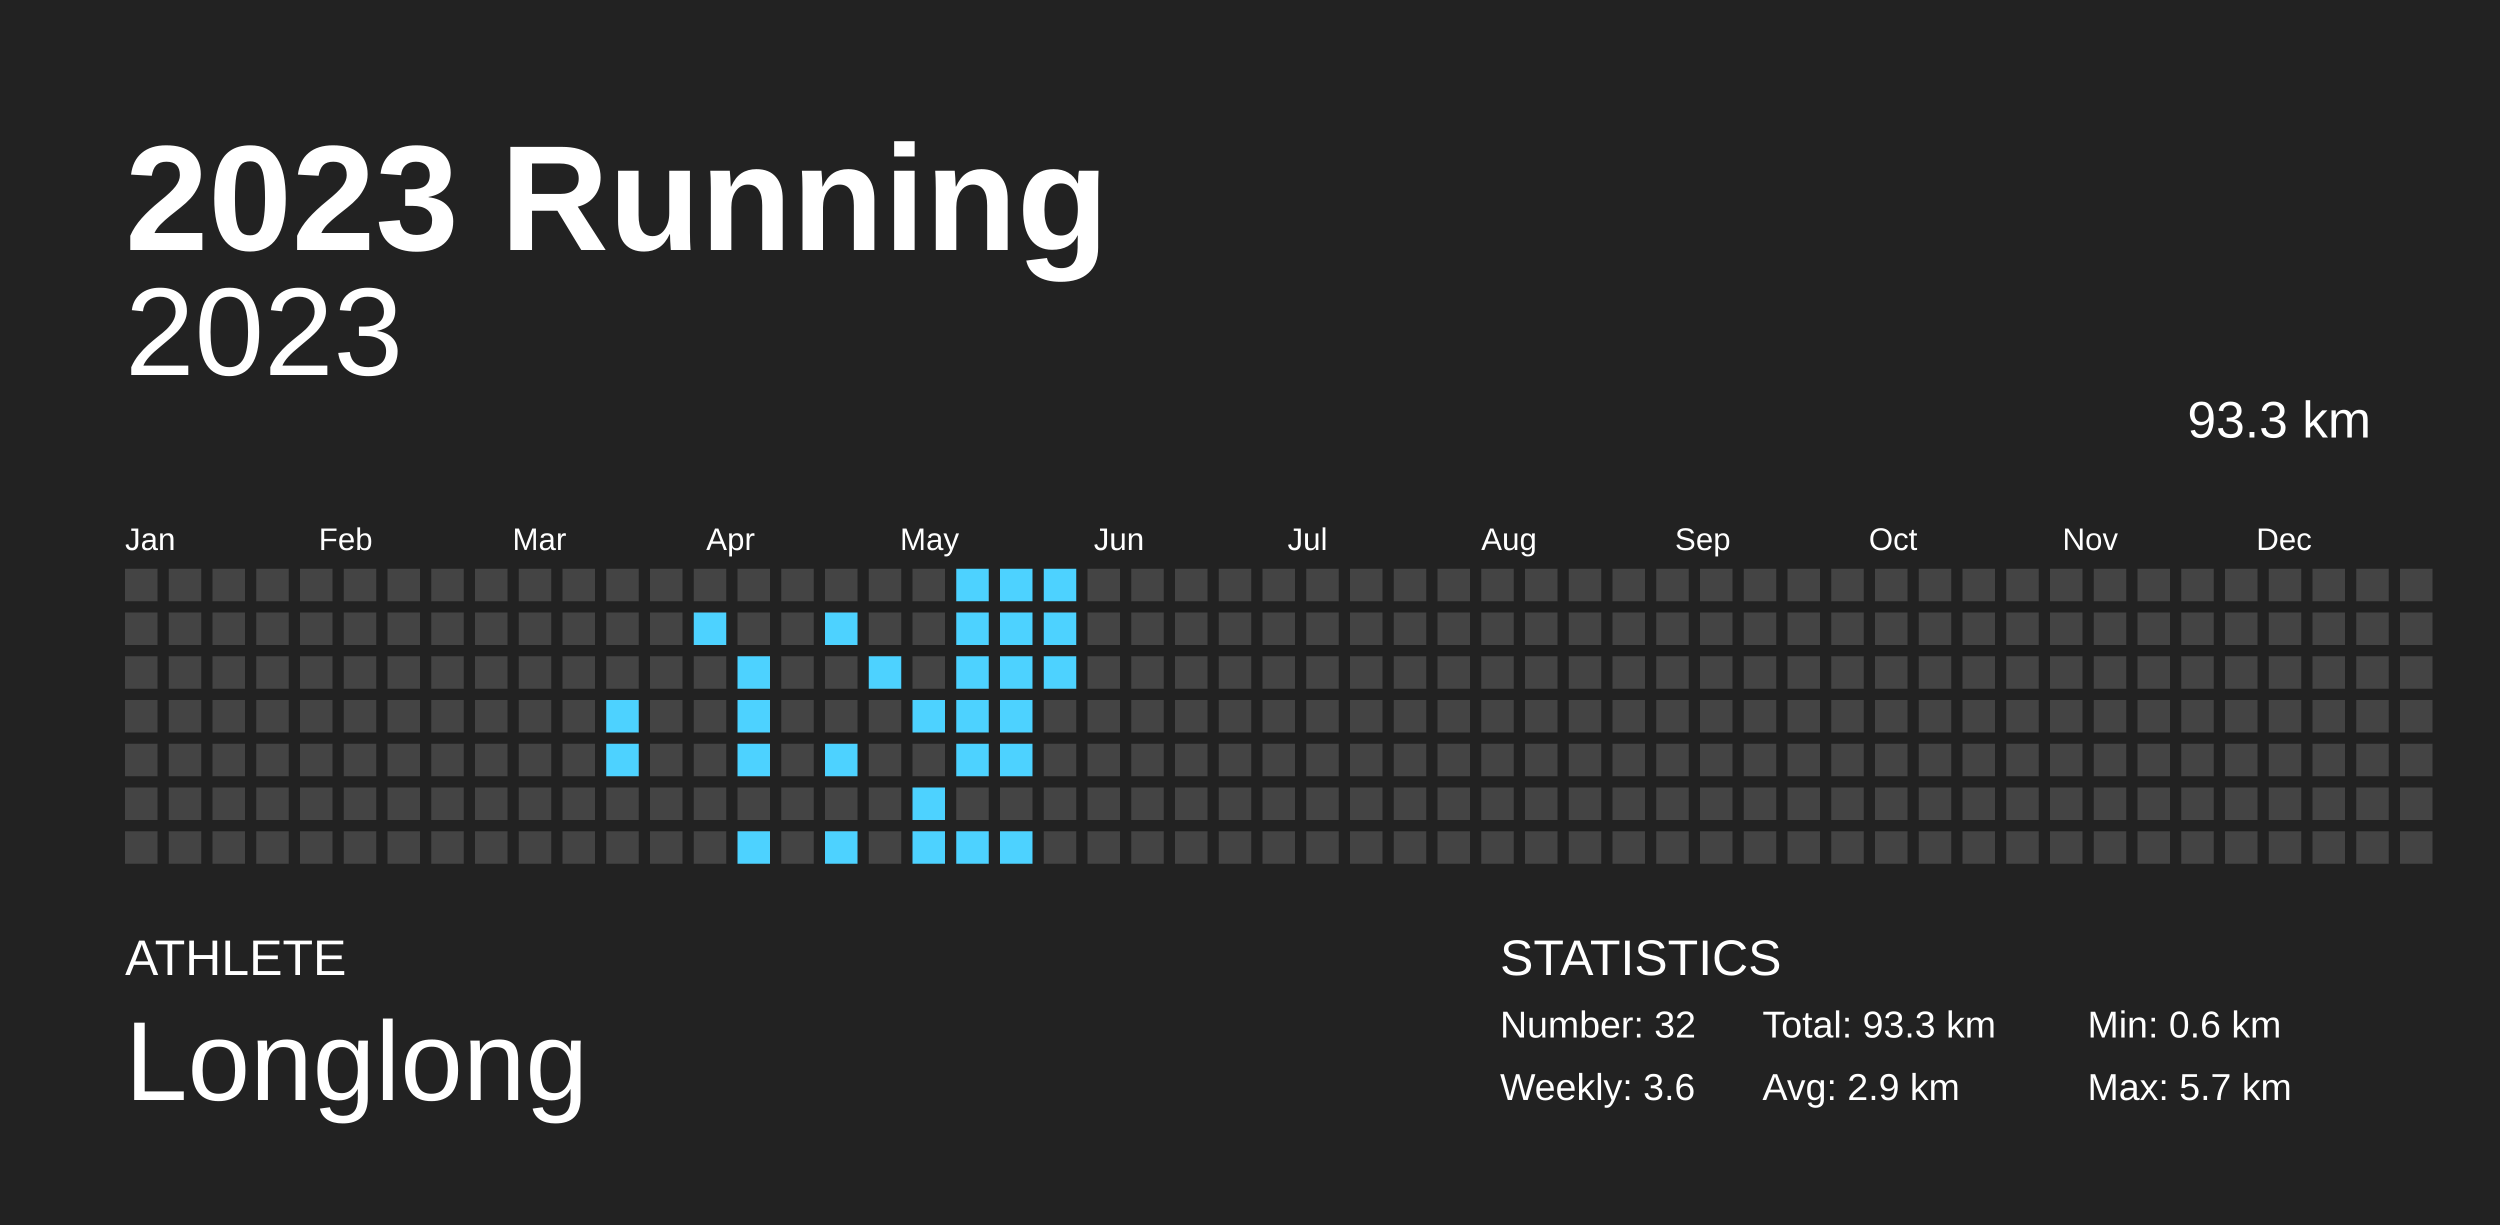
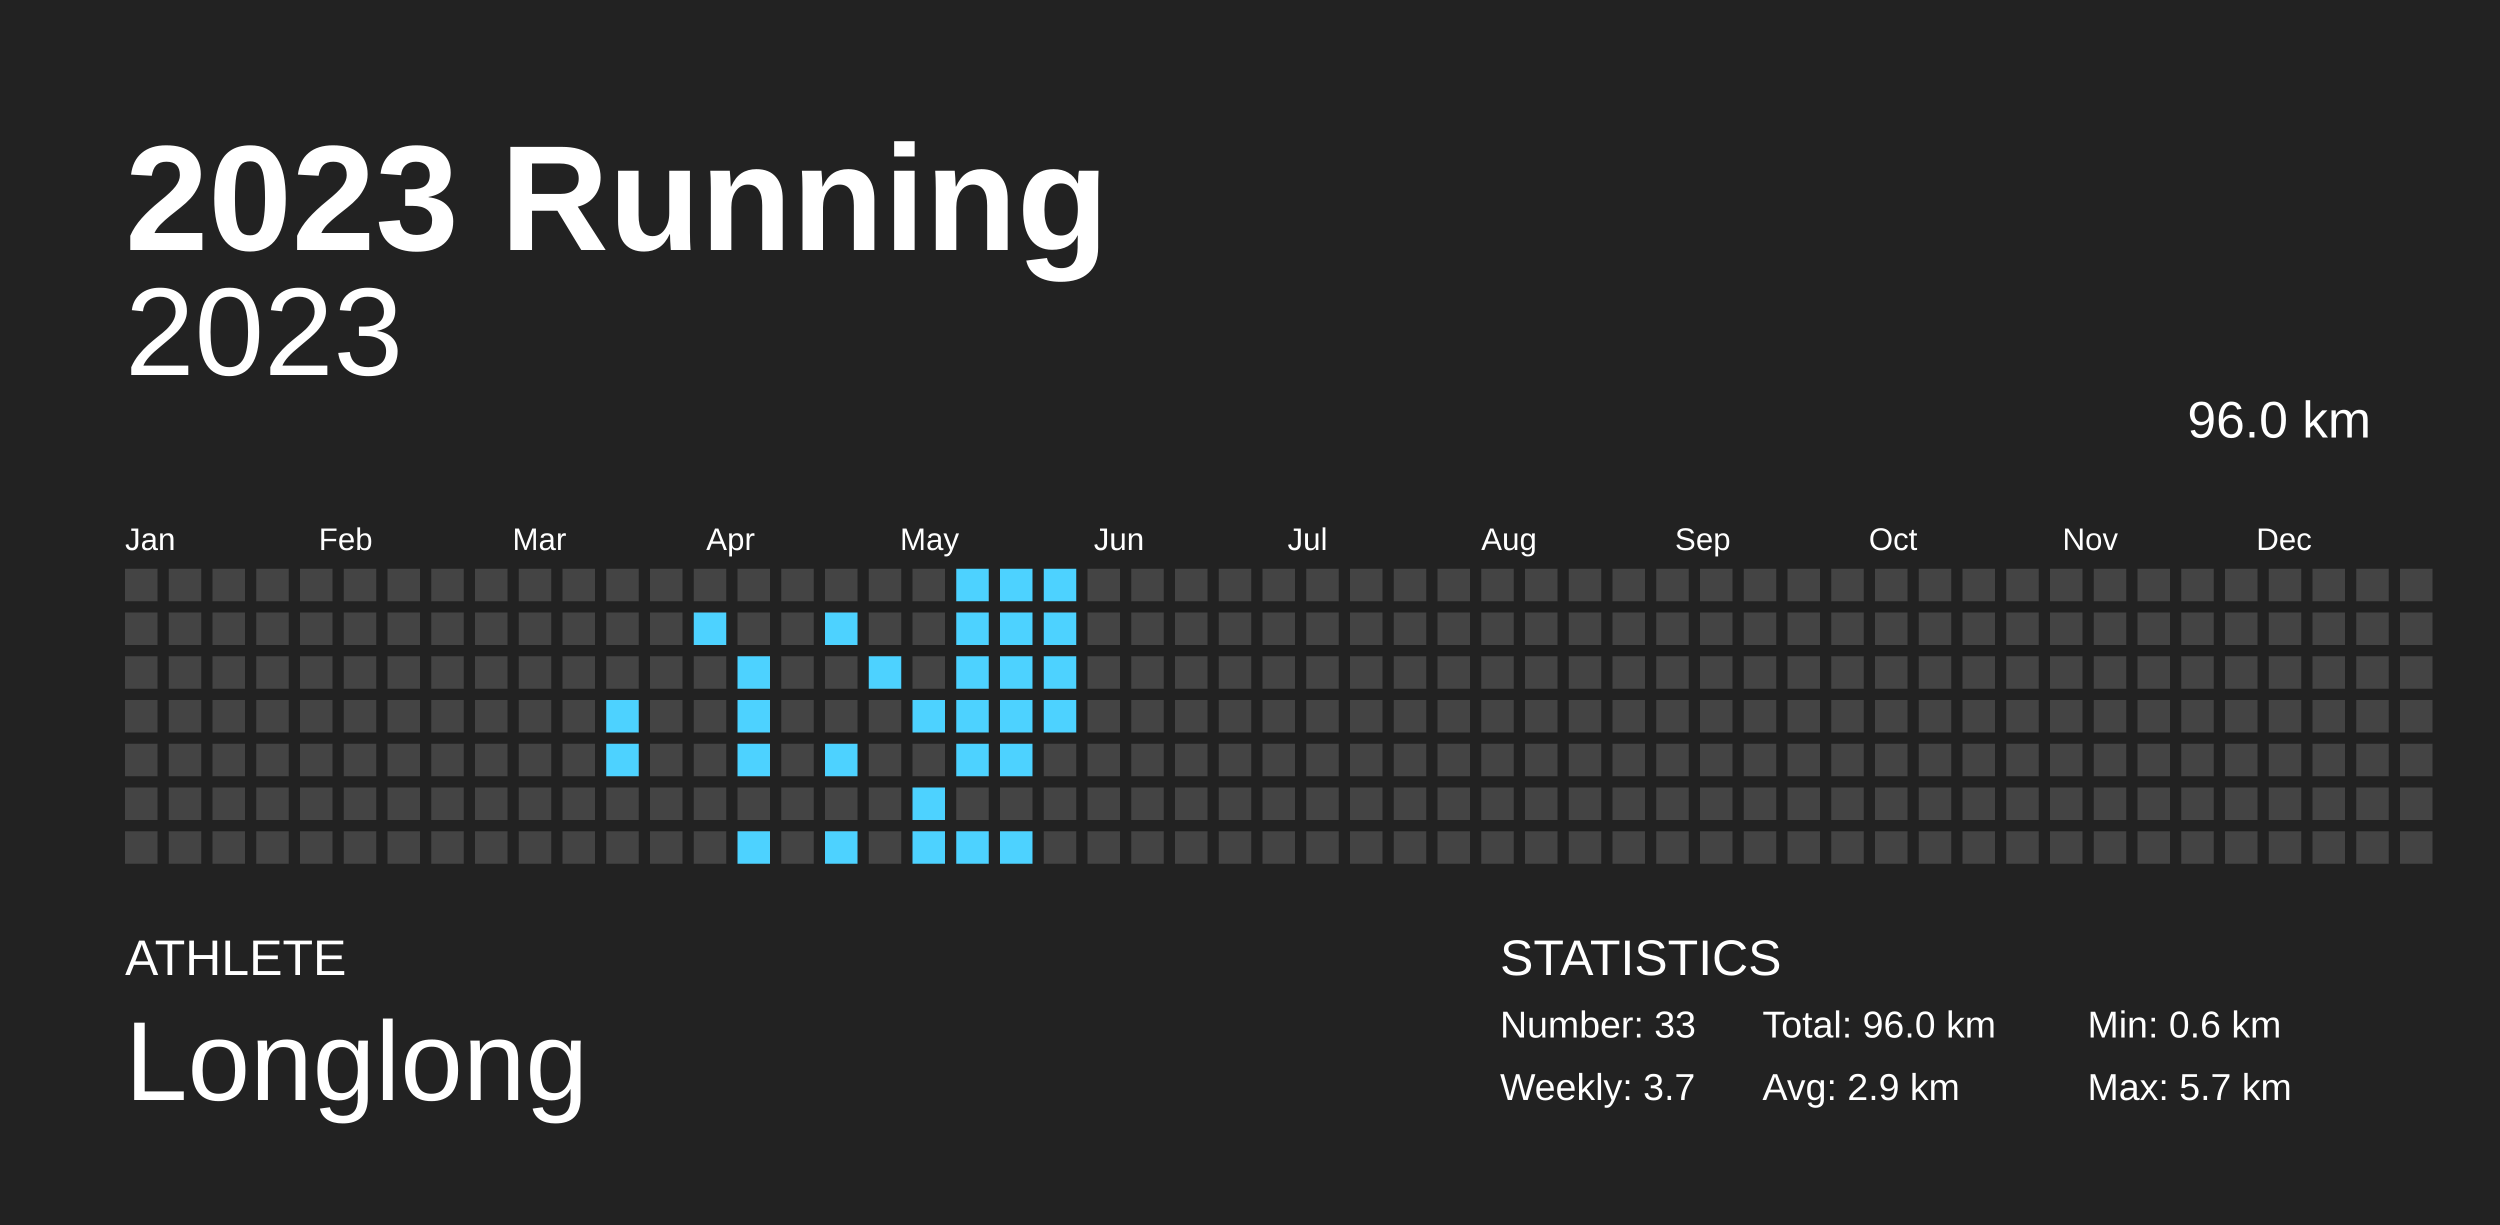
<svg xmlns="http://www.w3.org/2000/svg" baseProfile="full" height="98mm" version="1.1" viewBox="0,0,200,98" width="200mm">
  <defs />
  <rect fill="#222222" height="98" width="200" x="0" y="0" />
  <text fill="#FFFFFF" style="font-size:12px; font-family:Arial; font-weight:bold;" x="10" y="20">2023 Running</text>
  <text fill="#FFFFFF" style="font-size:4px; font-family:Arial" x="10" y="78">ATHLETE</text>
  <text fill="#FFFFFF" style="font-size:9px; font-family:Arial" x="10" y="88">Longlong</text>
  <text fill="#FFFFFF" style="font-size:4px; font-family:Arial" x="120" y="78">STATISTICS</text>
-   <text fill="#FFFFFF" style="font-size:3px; font-family:Arial" x="120" y="83">Number: 32</text>
-   <text fill="#FFFFFF" style="font-size:3px; font-family:Arial" x="120" y="88">Weekly: 3.6</text>
-   <text fill="#FFFFFF" style="font-size:3px; font-family:Arial" x="141" y="83">Total: 93.3 km</text>
+   <text fill="#FFFFFF" style="font-size:3px; font-family:Arial" x="120" y="83">Number: 33</text>
+   <text fill="#FFFFFF" style="font-size:3px; font-family:Arial" x="120" y="88">Weekly: 3.7</text>
+   <text fill="#FFFFFF" style="font-size:3px; font-family:Arial" x="141" y="83">Total: 96.0 km</text>
  <text fill="#FFFFFF" style="font-size:3px; font-family:Arial" x="141" y="88">Avg: 2.9 km</text>
  <text fill="#FFFFFF" style="font-size:3px; font-family:Arial" x="167" y="83">Min: 0.6 km</text>
  <text fill="#FFFFFF" style="font-size:3px; font-family:Arial" x="167" y="88">Max: 5.7 km</text>
  <text alignment-baseline="hanging" fill="#FFFFFF" style="font-size:10.0px; font-family:Arial;" x="10" y="30">2023</text>
-   <text alignment-baseline="hanging" fill="#FFFFFF" style="font-size:4.125px; font-family:Arial;" x="175" y="35">93.3 km</text>
+   <text alignment-baseline="hanging" fill="#FFFFFF" style="font-size:4.125px; font-family:Arial;" x="175" y="35">96.0 km</text>
  <text fill="#FFFFFF" style="font-size:2.5px; font-family:Arial" x="10.0" y="44">Jan</text>
  <text fill="#FFFFFF" style="font-size:2.5px; font-family:Arial" x="25.5" y="44">Feb</text>
  <text fill="#FFFFFF" style="font-size:2.5px; font-family:Arial" x="41.0" y="44">Mar</text>
  <text fill="#FFFFFF" style="font-size:2.5px; font-family:Arial" x="56.5" y="44">Apr</text>
  <text fill="#FFFFFF" style="font-size:2.5px; font-family:Arial" x="72.0" y="44">May</text>
  <text fill="#FFFFFF" style="font-size:2.5px; font-family:Arial" x="87.5" y="44">Jun</text>
  <text fill="#FFFFFF" style="font-size:2.5px; font-family:Arial" x="103.0" y="44">Jul</text>
  <text fill="#FFFFFF" style="font-size:2.5px; font-family:Arial" x="118.5" y="44">Aug</text>
  <text fill="#FFFFFF" style="font-size:2.5px; font-family:Arial" x="134.0" y="44">Sep</text>
  <text fill="#FFFFFF" style="font-size:2.5px; font-family:Arial" x="149.5" y="44">Oct</text>
  <text fill="#FFFFFF" style="font-size:2.5px; font-family:Arial" x="165.0" y="44">Nov</text>
  <text fill="#FFFFFF" style="font-size:2.5px; font-family:Arial" x="180.5" y="44">Dec</text>
  <rect fill="#444444" height="2.6" width="2.6" x="10.0" y="45.5" />
  <rect fill="#444444" height="2.6" width="2.6" x="10.0" y="49.0" />
  <rect fill="#444444" height="2.6" width="2.6" x="10.0" y="52.5" />
  <rect fill="#444444" height="2.6" width="2.6" x="10.0" y="56.0" />
  <rect fill="#444444" height="2.6" width="2.6" x="10.0" y="59.5" />
  <rect fill="#444444" height="2.6" width="2.6" x="10.0" y="63.0" />
  <rect fill="#444444" height="2.6" width="2.6" x="10.0" y="66.5" />
  <rect fill="#444444" height="2.6" width="2.6" x="13.5" y="45.5" />
  <rect fill="#444444" height="2.6" width="2.6" x="13.5" y="49.0" />
  <rect fill="#444444" height="2.6" width="2.6" x="13.5" y="52.5" />
  <rect fill="#444444" height="2.6" width="2.6" x="13.5" y="56.0" />
  <rect fill="#444444" height="2.6" width="2.6" x="13.5" y="59.5" />
  <rect fill="#444444" height="2.6" width="2.6" x="13.5" y="63.0" />
  <rect fill="#444444" height="2.6" width="2.6" x="13.5" y="66.5" />
  <rect fill="#444444" height="2.6" width="2.6" x="17.0" y="45.5" />
  <rect fill="#444444" height="2.6" width="2.6" x="17.0" y="49.0" />
  <rect fill="#444444" height="2.6" width="2.6" x="17.0" y="52.5" />
  <rect fill="#444444" height="2.6" width="2.6" x="17.0" y="56.0" />
  <rect fill="#444444" height="2.6" width="2.6" x="17.0" y="59.5" />
  <rect fill="#444444" height="2.6" width="2.6" x="17.0" y="63.0" />
  <rect fill="#444444" height="2.6" width="2.6" x="17.0" y="66.5" />
  <rect fill="#444444" height="2.6" width="2.6" x="20.5" y="45.5" />
  <rect fill="#444444" height="2.6" width="2.6" x="20.5" y="49.0" />
  <rect fill="#444444" height="2.6" width="2.6" x="20.5" y="52.5" />
  <rect fill="#444444" height="2.6" width="2.6" x="20.5" y="56.0" />
  <rect fill="#444444" height="2.6" width="2.6" x="20.5" y="59.5" />
  <rect fill="#444444" height="2.6" width="2.6" x="20.5" y="63.0" />
  <rect fill="#444444" height="2.6" width="2.6" x="20.5" y="66.5" />
  <rect fill="#444444" height="2.6" width="2.6" x="24.0" y="45.5" />
  <rect fill="#444444" height="2.6" width="2.6" x="24.0" y="49.0" />
  <rect fill="#444444" height="2.6" width="2.6" x="24.0" y="52.5" />
  <rect fill="#444444" height="2.6" width="2.6" x="24.0" y="56.0" />
  <rect fill="#444444" height="2.6" width="2.6" x="24.0" y="59.5" />
  <rect fill="#444444" height="2.6" width="2.6" x="24.0" y="63.0" />
  <rect fill="#444444" height="2.6" width="2.6" x="24.0" y="66.5" />
  <rect fill="#444444" height="2.6" width="2.6" x="27.5" y="45.5" />
  <rect fill="#444444" height="2.6" width="2.6" x="27.5" y="49.0" />
  <rect fill="#444444" height="2.6" width="2.6" x="27.5" y="52.5" />
  <rect fill="#444444" height="2.6" width="2.6" x="27.5" y="56.0" />
  <rect fill="#444444" height="2.6" width="2.6" x="27.5" y="59.5" />
  <rect fill="#444444" height="2.6" width="2.6" x="27.5" y="63.0" />
  <rect fill="#444444" height="2.6" width="2.6" x="27.5" y="66.5" />
  <rect fill="#444444" height="2.6" width="2.6" x="31.0" y="45.5" />
  <rect fill="#444444" height="2.6" width="2.6" x="31.0" y="49.0" />
  <rect fill="#444444" height="2.6" width="2.6" x="31.0" y="52.5" />
  <rect fill="#444444" height="2.6" width="2.6" x="31.0" y="56.0" />
  <rect fill="#444444" height="2.6" width="2.6" x="31.0" y="59.5" />
  <rect fill="#444444" height="2.6" width="2.6" x="31.0" y="63.0" />
  <rect fill="#444444" height="2.6" width="2.6" x="31.0" y="66.5" />
  <rect fill="#444444" height="2.6" width="2.6" x="34.5" y="45.5" />
  <rect fill="#444444" height="2.6" width="2.6" x="34.5" y="49.0" />
  <rect fill="#444444" height="2.6" width="2.6" x="34.5" y="52.5" />
  <rect fill="#444444" height="2.6" width="2.6" x="34.5" y="56.0" />
  <rect fill="#444444" height="2.6" width="2.6" x="34.5" y="59.5" />
  <rect fill="#444444" height="2.6" width="2.6" x="34.5" y="63.0" />
  <rect fill="#444444" height="2.6" width="2.6" x="34.5" y="66.5" />
  <rect fill="#444444" height="2.6" width="2.6" x="38.0" y="45.5" />
  <rect fill="#444444" height="2.6" width="2.6" x="38.0" y="49.0" />
  <rect fill="#444444" height="2.6" width="2.6" x="38.0" y="52.5" />
  <rect fill="#444444" height="2.6" width="2.6" x="38.0" y="56.0" />
  <rect fill="#444444" height="2.6" width="2.6" x="38.0" y="59.5" />
  <rect fill="#444444" height="2.6" width="2.6" x="38.0" y="63.0" />
  <rect fill="#444444" height="2.6" width="2.6" x="38.0" y="66.5" />
  <rect fill="#444444" height="2.6" width="2.6" x="41.5" y="45.5" />
  <rect fill="#444444" height="2.6" width="2.6" x="41.5" y="49.0" />
  <rect fill="#444444" height="2.6" width="2.6" x="41.5" y="52.5" />
  <rect fill="#444444" height="2.6" width="2.6" x="41.5" y="56.0" />
  <rect fill="#444444" height="2.6" width="2.6" x="41.5" y="59.5" />
  <rect fill="#444444" height="2.6" width="2.6" x="41.5" y="63.0" />
  <rect fill="#444444" height="2.6" width="2.6" x="41.5" y="66.5" />
  <rect fill="#444444" height="2.6" width="2.6" x="45.0" y="45.5" />
  <rect fill="#444444" height="2.6" width="2.6" x="45.0" y="49.0" />
  <rect fill="#444444" height="2.6" width="2.6" x="45.0" y="52.5" />
  <rect fill="#444444" height="2.6" width="2.6" x="45.0" y="56.0" />
  <rect fill="#444444" height="2.6" width="2.6" x="45.0" y="59.5" />
  <rect fill="#444444" height="2.6" width="2.6" x="45.0" y="63.0" />
  <rect fill="#444444" height="2.6" width="2.6" x="45.0" y="66.5" />
  <rect fill="#444444" height="2.6" width="2.6" x="48.5" y="45.5" />
  <rect fill="#444444" height="2.6" width="2.6" x="48.5" y="49.0" />
  <rect fill="#444444" height="2.6" width="2.6" x="48.5" y="52.5" />
  <rect fill="#4dd2ff" height="2.6" width="2.6" x="48.5" y="56.0" />
  <rect fill="#4dd2ff" height="2.6" width="2.6" x="48.5" y="59.5" />
  <rect fill="#444444" height="2.6" width="2.6" x="48.5" y="63.0" />
  <rect fill="#444444" height="2.6" width="2.6" x="48.5" y="66.5" />
  <rect fill="#444444" height="2.6" width="2.6" x="52.0" y="45.5" />
  <rect fill="#444444" height="2.6" width="2.6" x="52.0" y="49.0" />
  <rect fill="#444444" height="2.6" width="2.6" x="52.0" y="52.5" />
  <rect fill="#444444" height="2.6" width="2.6" x="52.0" y="56.0" />
  <rect fill="#444444" height="2.6" width="2.6" x="52.0" y="59.5" />
  <rect fill="#444444" height="2.6" width="2.6" x="52.0" y="63.0" />
  <rect fill="#444444" height="2.6" width="2.6" x="52.0" y="66.5" />
  <rect fill="#444444" height="2.6" width="2.6" x="55.5" y="45.5" />
  <rect fill="#4dd2ff" height="2.6" width="2.6" x="55.5" y="49.0" />
  <rect fill="#444444" height="2.6" width="2.6" x="55.5" y="52.5" />
  <rect fill="#444444" height="2.6" width="2.6" x="55.5" y="56.0" />
  <rect fill="#444444" height="2.6" width="2.6" x="55.5" y="59.5" />
  <rect fill="#444444" height="2.6" width="2.6" x="55.5" y="63.0" />
  <rect fill="#444444" height="2.6" width="2.6" x="55.5" y="66.5" />
  <rect fill="#444444" height="2.6" width="2.6" x="59.0" y="45.5" />
  <rect fill="#444444" height="2.6" width="2.6" x="59.0" y="49.0" />
  <rect fill="#4dd2ff" height="2.6" width="2.6" x="59.0" y="52.5" />
  <rect fill="#4dd2ff" height="2.6" width="2.6" x="59.0" y="56.0" />
  <rect fill="#4dd2ff" height="2.6" width="2.6" x="59.0" y="59.5" />
  <rect fill="#444444" height="2.6" width="2.6" x="59.0" y="63.0" />
  <rect fill="#4dd2ff" height="2.6" width="2.6" x="59.0" y="66.5" />
  <rect fill="#444444" height="2.6" width="2.6" x="62.5" y="45.5" />
  <rect fill="#444444" height="2.6" width="2.6" x="62.5" y="49.0" />
  <rect fill="#444444" height="2.6" width="2.6" x="62.5" y="52.5" />
  <rect fill="#444444" height="2.6" width="2.6" x="62.5" y="56.0" />
  <rect fill="#444444" height="2.6" width="2.6" x="62.5" y="59.5" />
  <rect fill="#444444" height="2.6" width="2.6" x="62.5" y="63.0" />
  <rect fill="#444444" height="2.6" width="2.6" x="62.5" y="66.5" />
  <rect fill="#444444" height="2.6" width="2.6" x="66.0" y="45.5" />
  <rect fill="#4dd2ff" height="2.6" width="2.6" x="66.0" y="49.0" />
  <rect fill="#444444" height="2.6" width="2.6" x="66.0" y="52.5" />
  <rect fill="#444444" height="2.6" width="2.6" x="66.0" y="56.0" />
  <rect fill="#4dd2ff" height="2.6" width="2.6" x="66.0" y="59.5" />
  <rect fill="#444444" height="2.6" width="2.6" x="66.0" y="63.0" />
  <rect fill="#4dd2ff" height="2.6" width="2.6" x="66.0" y="66.5" />
  <rect fill="#444444" height="2.6" width="2.6" x="69.5" y="45.5" />
  <rect fill="#444444" height="2.6" width="2.6" x="69.5" y="49.0" />
  <rect fill="#4dd2ff" height="2.6" width="2.6" x="69.5" y="52.5" />
  <rect fill="#444444" height="2.6" width="2.6" x="69.5" y="56.0" />
  <rect fill="#444444" height="2.6" width="2.6" x="69.5" y="59.5" />
  <rect fill="#444444" height="2.6" width="2.6" x="69.5" y="63.0" />
  <rect fill="#444444" height="2.6" width="2.6" x="69.5" y="66.5" />
  <rect fill="#444444" height="2.6" width="2.6" x="73.0" y="45.5" />
  <rect fill="#444444" height="2.6" width="2.6" x="73.0" y="49.0" />
  <rect fill="#444444" height="2.6" width="2.6" x="73.0" y="52.5" />
  <rect fill="#4dd2ff" height="2.6" width="2.6" x="73.0" y="56.0" />
  <rect fill="#444444" height="2.6" width="2.6" x="73.0" y="59.5" />
  <rect fill="#4dd2ff" height="2.6" width="2.6" x="73.0" y="63.0" />
  <rect fill="#4dd2ff" height="2.6" width="2.6" x="73.0" y="66.5" />
  <rect fill="#4dd2ff" height="2.6" width="2.6" x="76.5" y="45.5" />
  <rect fill="#4dd2ff" height="2.6" width="2.6" x="76.5" y="49.0" />
  <rect fill="#4dd2ff" height="2.6" width="2.6" x="76.5" y="52.5" />
  <rect fill="#4dd2ff" height="2.6" width="2.6" x="76.5" y="56.0" />
  <rect fill="#4dd2ff" height="2.6" width="2.6" x="76.5" y="59.5" />
  <rect fill="#444444" height="2.6" width="2.6" x="76.5" y="63.0" />
  <rect fill="#4dd2ff" height="2.6" width="2.6" x="76.5" y="66.5" />
  <rect fill="#4dd2ff" height="2.6" width="2.6" x="80.0" y="45.5" />
  <rect fill="#4dd2ff" height="2.6" width="2.6" x="80.0" y="49.0" />
  <rect fill="#4dd2ff" height="2.6" width="2.6" x="80.0" y="52.5" />
  <rect fill="#4dd2ff" height="2.6" width="2.6" x="80.0" y="56.0" />
  <rect fill="#4dd2ff" height="2.6" width="2.6" x="80.0" y="59.5" />
  <rect fill="#444444" height="2.6" width="2.6" x="80.0" y="63.0" />
  <rect fill="#4dd2ff" height="2.6" width="2.6" x="80.0" y="66.5" />
  <rect fill="#4dd2ff" height="2.6" width="2.6" x="83.5" y="45.5" />
  <rect fill="#4dd2ff" height="2.6" width="2.6" x="83.5" y="49.0" />
  <rect fill="#4dd2ff" height="2.6" width="2.6" x="83.5" y="52.5" />
-   <rect fill="#444444" height="2.6" width="2.6" x="83.5" y="56.0" />
+   <rect fill="#4dd2ff" height="2.6" width="2.6" x="83.5" y="56.0" />
  <rect fill="#444444" height="2.6" width="2.6" x="83.5" y="59.5" />
  <rect fill="#444444" height="2.6" width="2.6" x="83.5" y="63.0" />
  <rect fill="#444444" height="2.6" width="2.6" x="83.5" y="66.5" />
  <rect fill="#444444" height="2.6" width="2.6" x="87.0" y="45.5" />
  <rect fill="#444444" height="2.6" width="2.6" x="87.0" y="49.0" />
  <rect fill="#444444" height="2.6" width="2.6" x="87.0" y="52.5" />
  <rect fill="#444444" height="2.6" width="2.6" x="87.0" y="56.0" />
  <rect fill="#444444" height="2.6" width="2.6" x="87.0" y="59.5" />
  <rect fill="#444444" height="2.6" width="2.6" x="87.0" y="63.0" />
  <rect fill="#444444" height="2.6" width="2.6" x="87.0" y="66.5" />
  <rect fill="#444444" height="2.6" width="2.6" x="90.5" y="45.5" />
  <rect fill="#444444" height="2.6" width="2.6" x="90.5" y="49.0" />
  <rect fill="#444444" height="2.6" width="2.6" x="90.5" y="52.5" />
  <rect fill="#444444" height="2.6" width="2.6" x="90.5" y="56.0" />
  <rect fill="#444444" height="2.6" width="2.6" x="90.5" y="59.5" />
  <rect fill="#444444" height="2.6" width="2.6" x="90.5" y="63.0" />
  <rect fill="#444444" height="2.6" width="2.6" x="90.5" y="66.5" />
  <rect fill="#444444" height="2.6" width="2.6" x="94.0" y="45.5" />
  <rect fill="#444444" height="2.6" width="2.6" x="94.0" y="49.0" />
  <rect fill="#444444" height="2.6" width="2.6" x="94.0" y="52.5" />
  <rect fill="#444444" height="2.6" width="2.6" x="94.0" y="56.0" />
  <rect fill="#444444" height="2.6" width="2.6" x="94.0" y="59.5" />
  <rect fill="#444444" height="2.6" width="2.6" x="94.0" y="63.0" />
  <rect fill="#444444" height="2.6" width="2.6" x="94.0" y="66.5" />
  <rect fill="#444444" height="2.6" width="2.6" x="97.5" y="45.5" />
  <rect fill="#444444" height="2.6" width="2.6" x="97.5" y="49.0" />
  <rect fill="#444444" height="2.6" width="2.6" x="97.5" y="52.5" />
  <rect fill="#444444" height="2.6" width="2.6" x="97.5" y="56.0" />
  <rect fill="#444444" height="2.6" width="2.6" x="97.5" y="59.5" />
  <rect fill="#444444" height="2.6" width="2.6" x="97.5" y="63.0" />
  <rect fill="#444444" height="2.6" width="2.6" x="97.5" y="66.5" />
  <rect fill="#444444" height="2.6" width="2.6" x="101.0" y="45.5" />
  <rect fill="#444444" height="2.6" width="2.6" x="101.0" y="49.0" />
  <rect fill="#444444" height="2.6" width="2.6" x="101.0" y="52.5" />
  <rect fill="#444444" height="2.6" width="2.6" x="101.0" y="56.0" />
  <rect fill="#444444" height="2.6" width="2.6" x="101.0" y="59.5" />
  <rect fill="#444444" height="2.6" width="2.6" x="101.0" y="63.0" />
  <rect fill="#444444" height="2.6" width="2.6" x="101.0" y="66.5" />
  <rect fill="#444444" height="2.6" width="2.6" x="104.5" y="45.5" />
  <rect fill="#444444" height="2.6" width="2.6" x="104.5" y="49.0" />
  <rect fill="#444444" height="2.6" width="2.6" x="104.5" y="52.5" />
  <rect fill="#444444" height="2.6" width="2.6" x="104.5" y="56.0" />
  <rect fill="#444444" height="2.6" width="2.6" x="104.5" y="59.5" />
  <rect fill="#444444" height="2.6" width="2.6" x="104.5" y="63.0" />
  <rect fill="#444444" height="2.6" width="2.6" x="104.5" y="66.5" />
  <rect fill="#444444" height="2.6" width="2.6" x="108.0" y="45.5" />
  <rect fill="#444444" height="2.6" width="2.6" x="108.0" y="49.0" />
  <rect fill="#444444" height="2.6" width="2.6" x="108.0" y="52.5" />
  <rect fill="#444444" height="2.6" width="2.6" x="108.0" y="56.0" />
  <rect fill="#444444" height="2.6" width="2.6" x="108.0" y="59.5" />
  <rect fill="#444444" height="2.6" width="2.6" x="108.0" y="63.0" />
  <rect fill="#444444" height="2.6" width="2.6" x="108.0" y="66.5" />
  <rect fill="#444444" height="2.6" width="2.6" x="111.5" y="45.5" />
  <rect fill="#444444" height="2.6" width="2.6" x="111.5" y="49.0" />
  <rect fill="#444444" height="2.6" width="2.6" x="111.5" y="52.5" />
  <rect fill="#444444" height="2.6" width="2.6" x="111.5" y="56.0" />
  <rect fill="#444444" height="2.6" width="2.6" x="111.5" y="59.5" />
  <rect fill="#444444" height="2.6" width="2.6" x="111.5" y="63.0" />
  <rect fill="#444444" height="2.6" width="2.6" x="111.5" y="66.5" />
  <rect fill="#444444" height="2.6" width="2.6" x="115.0" y="45.5" />
  <rect fill="#444444" height="2.6" width="2.6" x="115.0" y="49.0" />
  <rect fill="#444444" height="2.6" width="2.6" x="115.0" y="52.5" />
  <rect fill="#444444" height="2.6" width="2.6" x="115.0" y="56.0" />
  <rect fill="#444444" height="2.6" width="2.6" x="115.0" y="59.5" />
  <rect fill="#444444" height="2.6" width="2.6" x="115.0" y="63.0" />
  <rect fill="#444444" height="2.6" width="2.6" x="115.0" y="66.5" />
  <rect fill="#444444" height="2.6" width="2.6" x="118.5" y="45.5" />
  <rect fill="#444444" height="2.6" width="2.6" x="118.5" y="49.0" />
  <rect fill="#444444" height="2.6" width="2.6" x="118.5" y="52.5" />
  <rect fill="#444444" height="2.6" width="2.6" x="118.5" y="56.0" />
  <rect fill="#444444" height="2.6" width="2.6" x="118.5" y="59.5" />
  <rect fill="#444444" height="2.6" width="2.6" x="118.5" y="63.0" />
  <rect fill="#444444" height="2.6" width="2.6" x="118.5" y="66.5" />
  <rect fill="#444444" height="2.6" width="2.6" x="122.0" y="45.5" />
  <rect fill="#444444" height="2.6" width="2.6" x="122.0" y="49.0" />
  <rect fill="#444444" height="2.6" width="2.6" x="122.0" y="52.5" />
  <rect fill="#444444" height="2.6" width="2.6" x="122.0" y="56.0" />
  <rect fill="#444444" height="2.6" width="2.6" x="122.0" y="59.5" />
  <rect fill="#444444" height="2.6" width="2.6" x="122.0" y="63.0" />
  <rect fill="#444444" height="2.6" width="2.6" x="122.0" y="66.5" />
  <rect fill="#444444" height="2.6" width="2.6" x="125.5" y="45.5" />
  <rect fill="#444444" height="2.6" width="2.6" x="125.5" y="49.0" />
  <rect fill="#444444" height="2.6" width="2.6" x="125.5" y="52.5" />
  <rect fill="#444444" height="2.6" width="2.6" x="125.5" y="56.0" />
  <rect fill="#444444" height="2.6" width="2.6" x="125.5" y="59.5" />
  <rect fill="#444444" height="2.6" width="2.6" x="125.5" y="63.0" />
  <rect fill="#444444" height="2.6" width="2.6" x="125.5" y="66.5" />
  <rect fill="#444444" height="2.6" width="2.6" x="129.0" y="45.5" />
  <rect fill="#444444" height="2.6" width="2.6" x="129.0" y="49.0" />
  <rect fill="#444444" height="2.6" width="2.6" x="129.0" y="52.5" />
  <rect fill="#444444" height="2.6" width="2.6" x="129.0" y="56.0" />
  <rect fill="#444444" height="2.6" width="2.6" x="129.0" y="59.5" />
  <rect fill="#444444" height="2.6" width="2.6" x="129.0" y="63.0" />
  <rect fill="#444444" height="2.6" width="2.6" x="129.0" y="66.5" />
  <rect fill="#444444" height="2.6" width="2.6" x="132.5" y="45.5" />
  <rect fill="#444444" height="2.6" width="2.6" x="132.5" y="49.0" />
  <rect fill="#444444" height="2.6" width="2.6" x="132.5" y="52.5" />
  <rect fill="#444444" height="2.6" width="2.6" x="132.5" y="56.0" />
  <rect fill="#444444" height="2.6" width="2.6" x="132.5" y="59.5" />
  <rect fill="#444444" height="2.6" width="2.6" x="132.5" y="63.0" />
  <rect fill="#444444" height="2.6" width="2.6" x="132.5" y="66.5" />
  <rect fill="#444444" height="2.6" width="2.6" x="136.0" y="45.5" />
  <rect fill="#444444" height="2.6" width="2.6" x="136.0" y="49.0" />
  <rect fill="#444444" height="2.6" width="2.6" x="136.0" y="52.5" />
  <rect fill="#444444" height="2.6" width="2.6" x="136.0" y="56.0" />
  <rect fill="#444444" height="2.6" width="2.6" x="136.0" y="59.5" />
  <rect fill="#444444" height="2.6" width="2.6" x="136.0" y="63.0" />
  <rect fill="#444444" height="2.6" width="2.6" x="136.0" y="66.5" />
  <rect fill="#444444" height="2.6" width="2.6" x="139.5" y="45.5" />
  <rect fill="#444444" height="2.6" width="2.6" x="139.5" y="49.0" />
  <rect fill="#444444" height="2.6" width="2.6" x="139.5" y="52.5" />
  <rect fill="#444444" height="2.6" width="2.6" x="139.5" y="56.0" />
  <rect fill="#444444" height="2.6" width="2.6" x="139.5" y="59.5" />
  <rect fill="#444444" height="2.6" width="2.6" x="139.5" y="63.0" />
  <rect fill="#444444" height="2.6" width="2.6" x="139.5" y="66.5" />
  <rect fill="#444444" height="2.6" width="2.6" x="143.0" y="45.5" />
  <rect fill="#444444" height="2.6" width="2.6" x="143.0" y="49.0" />
  <rect fill="#444444" height="2.6" width="2.6" x="143.0" y="52.5" />
  <rect fill="#444444" height="2.6" width="2.6" x="143.0" y="56.0" />
  <rect fill="#444444" height="2.6" width="2.6" x="143.0" y="59.5" />
  <rect fill="#444444" height="2.6" width="2.6" x="143.0" y="63.0" />
  <rect fill="#444444" height="2.6" width="2.6" x="143.0" y="66.5" />
  <rect fill="#444444" height="2.6" width="2.6" x="146.5" y="45.5" />
  <rect fill="#444444" height="2.6" width="2.6" x="146.5" y="49.0" />
  <rect fill="#444444" height="2.6" width="2.6" x="146.5" y="52.5" />
  <rect fill="#444444" height="2.6" width="2.6" x="146.5" y="56.0" />
  <rect fill="#444444" height="2.6" width="2.6" x="146.5" y="59.5" />
  <rect fill="#444444" height="2.6" width="2.6" x="146.5" y="63.0" />
  <rect fill="#444444" height="2.6" width="2.6" x="146.5" y="66.5" />
  <rect fill="#444444" height="2.6" width="2.6" x="150.0" y="45.5" />
  <rect fill="#444444" height="2.6" width="2.6" x="150.0" y="49.0" />
  <rect fill="#444444" height="2.6" width="2.6" x="150.0" y="52.5" />
  <rect fill="#444444" height="2.6" width="2.6" x="150.0" y="56.0" />
  <rect fill="#444444" height="2.6" width="2.6" x="150.0" y="59.5" />
  <rect fill="#444444" height="2.6" width="2.6" x="150.0" y="63.0" />
  <rect fill="#444444" height="2.6" width="2.6" x="150.0" y="66.5" />
  <rect fill="#444444" height="2.6" width="2.6" x="153.5" y="45.5" />
  <rect fill="#444444" height="2.6" width="2.6" x="153.5" y="49.0" />
  <rect fill="#444444" height="2.6" width="2.6" x="153.5" y="52.5" />
  <rect fill="#444444" height="2.6" width="2.6" x="153.5" y="56.0" />
  <rect fill="#444444" height="2.6" width="2.6" x="153.5" y="59.5" />
  <rect fill="#444444" height="2.6" width="2.6" x="153.5" y="63.0" />
  <rect fill="#444444" height="2.6" width="2.6" x="153.5" y="66.5" />
  <rect fill="#444444" height="2.6" width="2.6" x="157.0" y="45.5" />
  <rect fill="#444444" height="2.6" width="2.6" x="157.0" y="49.0" />
  <rect fill="#444444" height="2.6" width="2.6" x="157.0" y="52.5" />
  <rect fill="#444444" height="2.6" width="2.6" x="157.0" y="56.0" />
  <rect fill="#444444" height="2.6" width="2.6" x="157.0" y="59.5" />
  <rect fill="#444444" height="2.6" width="2.6" x="157.0" y="63.0" />
  <rect fill="#444444" height="2.6" width="2.6" x="157.0" y="66.5" />
  <rect fill="#444444" height="2.6" width="2.6" x="160.5" y="45.5" />
  <rect fill="#444444" height="2.6" width="2.6" x="160.5" y="49.0" />
  <rect fill="#444444" height="2.6" width="2.6" x="160.5" y="52.5" />
  <rect fill="#444444" height="2.6" width="2.6" x="160.5" y="56.0" />
  <rect fill="#444444" height="2.6" width="2.6" x="160.5" y="59.5" />
  <rect fill="#444444" height="2.6" width="2.6" x="160.5" y="63.0" />
  <rect fill="#444444" height="2.6" width="2.6" x="160.5" y="66.5" />
  <rect fill="#444444" height="2.6" width="2.6" x="164.0" y="45.5" />
  <rect fill="#444444" height="2.6" width="2.6" x="164.0" y="49.0" />
  <rect fill="#444444" height="2.6" width="2.6" x="164.0" y="52.5" />
  <rect fill="#444444" height="2.6" width="2.6" x="164.0" y="56.0" />
  <rect fill="#444444" height="2.6" width="2.6" x="164.0" y="59.5" />
  <rect fill="#444444" height="2.6" width="2.6" x="164.0" y="63.0" />
  <rect fill="#444444" height="2.6" width="2.6" x="164.0" y="66.5" />
  <rect fill="#444444" height="2.6" width="2.6" x="167.5" y="45.5" />
  <rect fill="#444444" height="2.6" width="2.6" x="167.5" y="49.0" />
  <rect fill="#444444" height="2.6" width="2.6" x="167.5" y="52.5" />
  <rect fill="#444444" height="2.6" width="2.6" x="167.5" y="56.0" />
  <rect fill="#444444" height="2.6" width="2.6" x="167.5" y="59.5" />
  <rect fill="#444444" height="2.6" width="2.6" x="167.5" y="63.0" />
  <rect fill="#444444" height="2.6" width="2.6" x="167.5" y="66.5" />
  <rect fill="#444444" height="2.6" width="2.6" x="171.0" y="45.5" />
  <rect fill="#444444" height="2.6" width="2.6" x="171.0" y="49.0" />
  <rect fill="#444444" height="2.6" width="2.6" x="171.0" y="52.5" />
  <rect fill="#444444" height="2.6" width="2.6" x="171.0" y="56.0" />
  <rect fill="#444444" height="2.6" width="2.6" x="171.0" y="59.5" />
  <rect fill="#444444" height="2.6" width="2.6" x="171.0" y="63.0" />
  <rect fill="#444444" height="2.6" width="2.6" x="171.0" y="66.5" />
  <rect fill="#444444" height="2.6" width="2.6" x="174.5" y="45.5" />
  <rect fill="#444444" height="2.6" width="2.6" x="174.5" y="49.0" />
  <rect fill="#444444" height="2.6" width="2.6" x="174.5" y="52.5" />
  <rect fill="#444444" height="2.6" width="2.6" x="174.5" y="56.0" />
  <rect fill="#444444" height="2.6" width="2.6" x="174.5" y="59.5" />
  <rect fill="#444444" height="2.6" width="2.6" x="174.5" y="63.0" />
  <rect fill="#444444" height="2.6" width="2.6" x="174.5" y="66.5" />
  <rect fill="#444444" height="2.6" width="2.6" x="178.0" y="45.5" />
  <rect fill="#444444" height="2.6" width="2.6" x="178.0" y="49.0" />
  <rect fill="#444444" height="2.6" width="2.6" x="178.0" y="52.5" />
  <rect fill="#444444" height="2.6" width="2.6" x="178.0" y="56.0" />
  <rect fill="#444444" height="2.6" width="2.6" x="178.0" y="59.5" />
  <rect fill="#444444" height="2.6" width="2.6" x="178.0" y="63.0" />
  <rect fill="#444444" height="2.6" width="2.6" x="178.0" y="66.5" />
  <rect fill="#444444" height="2.6" width="2.6" x="181.5" y="45.5" />
  <rect fill="#444444" height="2.6" width="2.6" x="181.5" y="49.0" />
  <rect fill="#444444" height="2.6" width="2.6" x="181.5" y="52.5" />
  <rect fill="#444444" height="2.6" width="2.6" x="181.5" y="56.0" />
  <rect fill="#444444" height="2.6" width="2.6" x="181.5" y="59.5" />
  <rect fill="#444444" height="2.6" width="2.6" x="181.5" y="63.0" />
  <rect fill="#444444" height="2.6" width="2.6" x="181.5" y="66.5" />
  <rect fill="#444444" height="2.6" width="2.6" x="185.0" y="45.5" />
  <rect fill="#444444" height="2.6" width="2.6" x="185.0" y="49.0" />
  <rect fill="#444444" height="2.6" width="2.6" x="185.0" y="52.5" />
  <rect fill="#444444" height="2.6" width="2.6" x="185.0" y="56.0" />
  <rect fill="#444444" height="2.6" width="2.6" x="185.0" y="59.5" />
  <rect fill="#444444" height="2.6" width="2.6" x="185.0" y="63.0" />
  <rect fill="#444444" height="2.6" width="2.6" x="185.0" y="66.5" />
  <rect fill="#444444" height="2.6" width="2.6" x="188.5" y="45.5" />
  <rect fill="#444444" height="2.6" width="2.6" x="188.5" y="49.0" />
  <rect fill="#444444" height="2.6" width="2.6" x="188.5" y="52.5" />
  <rect fill="#444444" height="2.6" width="2.6" x="188.5" y="56.0" />
  <rect fill="#444444" height="2.6" width="2.6" x="188.5" y="59.5" />
  <rect fill="#444444" height="2.6" width="2.6" x="188.5" y="63.0" />
  <rect fill="#444444" height="2.6" width="2.6" x="188.5" y="66.5" />
  <rect fill="#444444" height="2.6" width="2.6" x="192.0" y="45.5" />
  <rect fill="#444444" height="2.6" width="2.6" x="192.0" y="49.0" />
  <rect fill="#444444" height="2.6" width="2.6" x="192.0" y="52.5" />
  <rect fill="#444444" height="2.6" width="2.6" x="192.0" y="56.0" />
  <rect fill="#444444" height="2.6" width="2.6" x="192.0" y="59.5" />
  <rect fill="#444444" height="2.6" width="2.6" x="192.0" y="63.0" />
  <rect fill="#444444" height="2.6" width="2.6" x="192.0" y="66.5" />
</svg>
